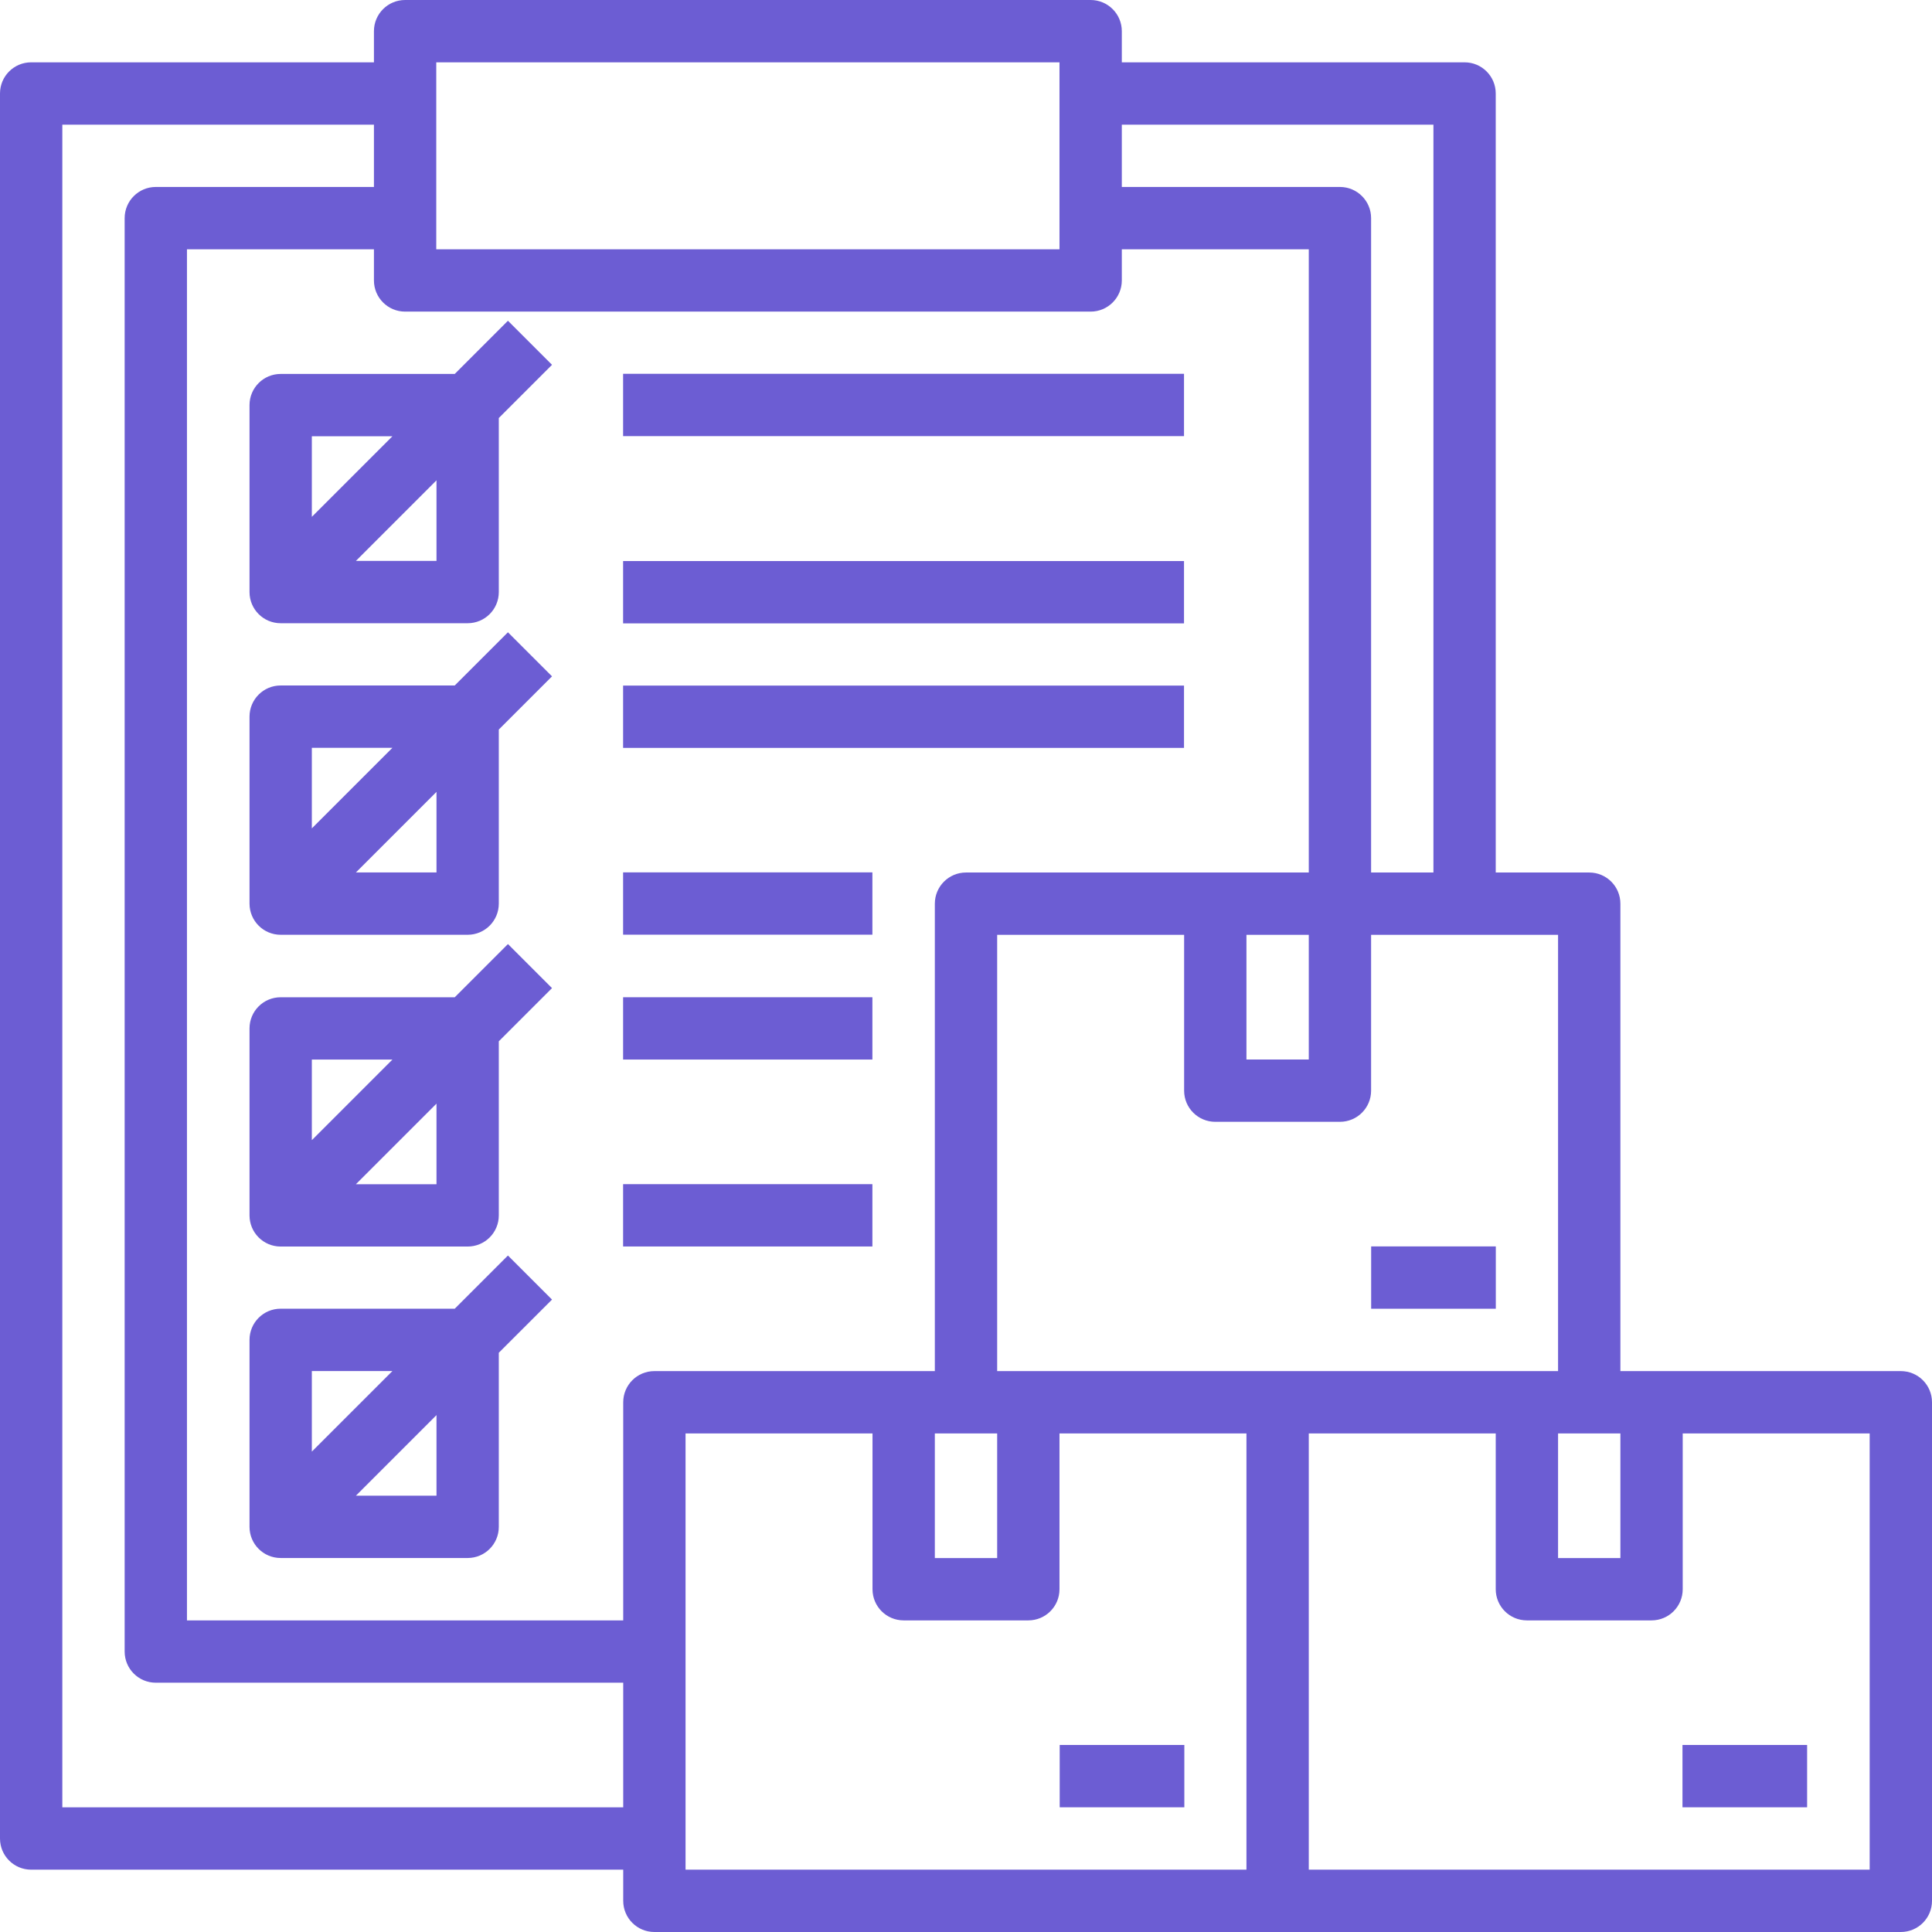
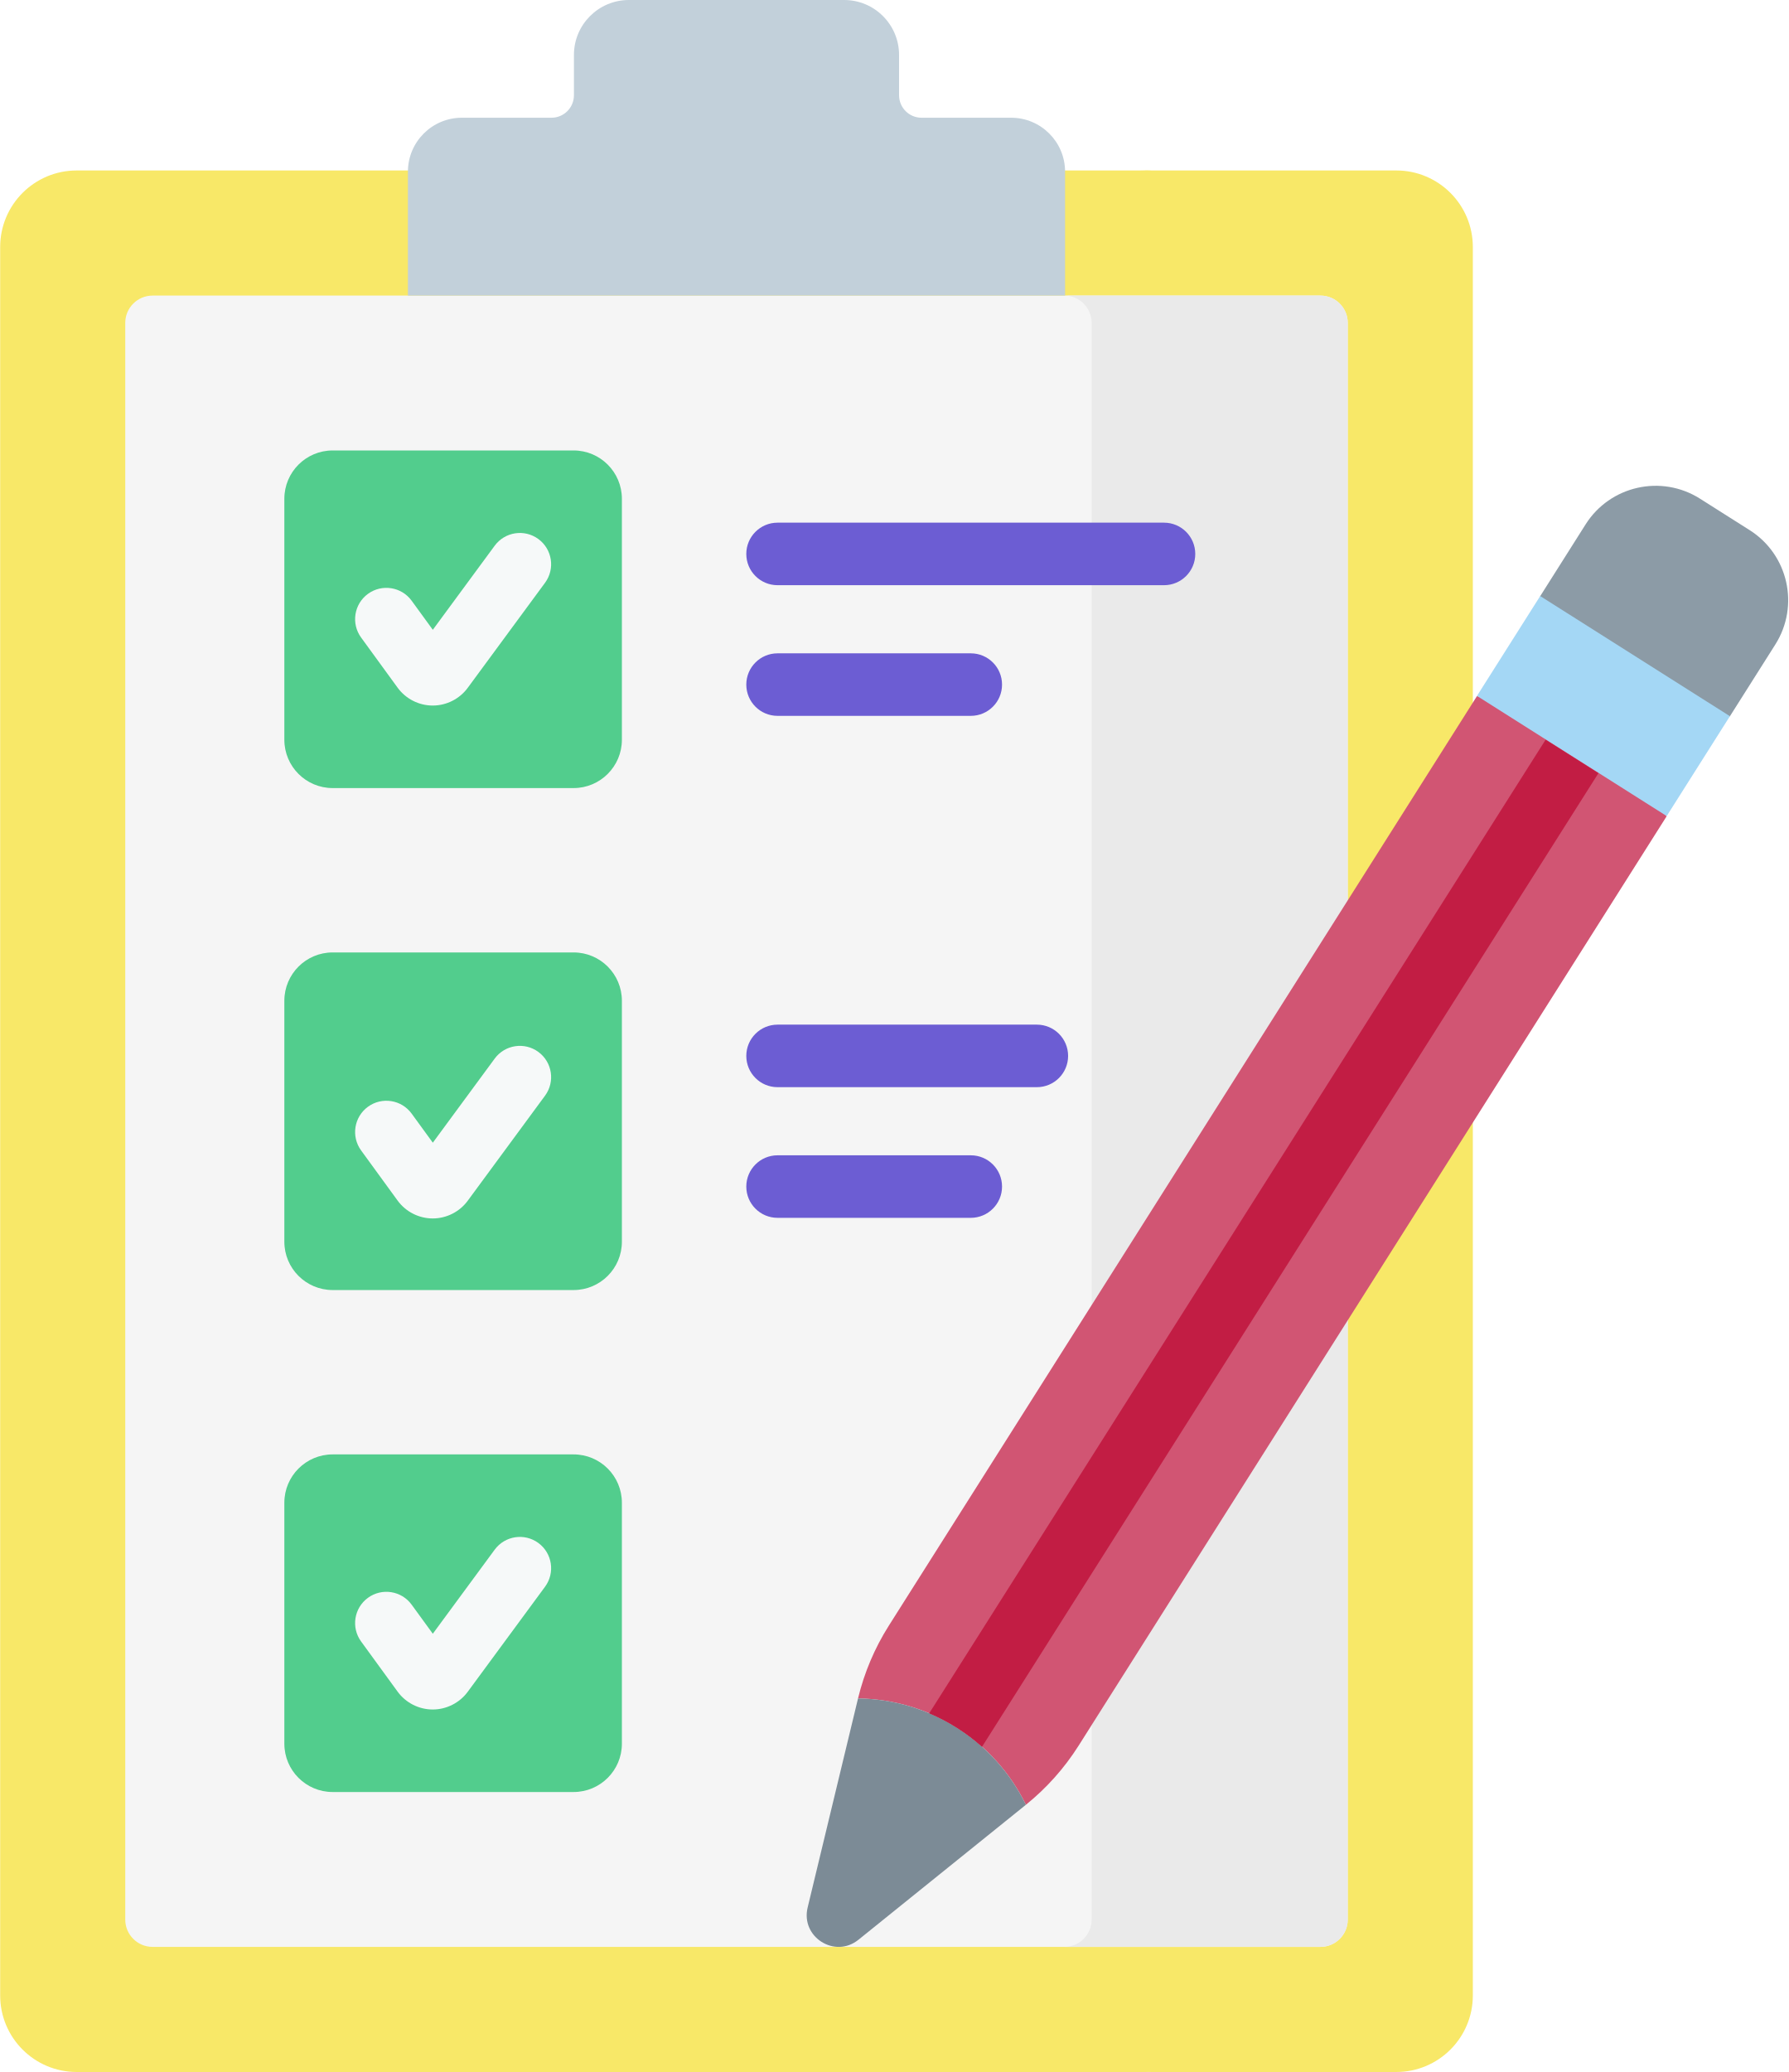
- <svg xmlns="http://www.w3.org/2000/svg" width="100" height="100" viewBox="0 0 100 100" fill="none">
-   <path d="M23.538 19.355H14.528C13.636 19.355 12.915 20.078 12.915 20.968V30.645C12.915 31.536 13.636 32.258 14.528 32.258H24.205C25.097 32.258 25.818 31.536 25.818 30.645V21.636L28.572 18.883L26.291 16.602L23.538 19.355ZM20.312 22.581L16.141 26.752V22.581H20.312ZM22.593 29.032H18.422L22.593 24.861V29.032Z" fill="#6C5DD3" />
-   <path d="M23.538 35.48H14.528C13.636 35.48 12.915 36.203 12.915 37.093V46.771C12.915 47.661 13.636 48.384 14.528 48.384H24.205C25.097 48.384 25.818 47.661 25.818 46.771V37.761L28.572 35.008L26.291 32.727L23.538 35.48ZM20.312 38.706L16.141 42.877V38.706H20.312ZM22.593 45.158H18.422L22.593 40.987V45.158Z" fill="#6C5DD3" />
-   <path d="M23.538 51.618H14.528C13.636 51.618 12.915 52.339 12.915 53.231V62.908C12.915 63.8 13.636 64.521 14.528 64.521H24.205C25.097 64.521 25.818 63.8 25.818 62.908V53.898L28.572 51.145L26.291 48.864L23.538 51.618ZM20.312 54.843L16.141 59.014V54.843H20.312ZM22.593 61.295H18.422L22.593 57.124V61.295Z" fill="#6C5DD3" />
-   <path d="M26.291 64.985L23.538 67.738H14.528C13.636 67.738 12.915 68.459 12.915 69.351V79.029C12.915 79.921 13.636 80.642 14.528 80.642H24.205C25.097 80.642 25.818 79.921 25.818 79.029V70.019L28.572 67.266L26.291 64.985ZM20.312 70.964L16.141 75.135V70.964H20.312ZM22.593 77.416H18.422L22.593 73.245V77.416Z" fill="#6C5DD3" />
-   <path d="M32.252 19.348H61.284V22.574H32.252V19.348Z" fill="#6C5DD3" />
-   <path d="M32.252 29.04H61.284V32.266H32.252V29.04Z" fill="#6C5DD3" />
-   <path d="M32.252 35.486H61.284V38.711H32.252V35.486Z" fill="#6C5DD3" />
-   <path d="M32.252 45.154H45.155V48.379H32.252V45.154Z" fill="#6C5DD3" />
-   <path d="M32.252 51.617H45.155V54.842H32.252V51.617Z" fill="#6C5DD3" />
-   <path d="M32.252 61.292H45.155V64.518H32.252V61.292Z" fill="#6C5DD3" />
-   <path d="M98.387 100C99.279 100 100 99.279 100 98.387V72.581C100 71.689 99.279 70.968 98.387 70.968H83.871V46.774C83.871 45.884 83.15 45.161 82.258 45.161H77.419V4.839C77.419 3.948 76.698 3.226 75.806 3.226H58.065V1.613C58.065 0.723 57.343 0 56.452 0H20.968C20.076 0 19.355 0.723 19.355 1.613V3.226H1.613C0.721 3.226 0 3.948 0 4.839V95.161C0 96.053 0.721 96.774 1.613 96.774H32.258V98.387C32.258 99.279 32.979 100 33.871 100H98.387ZM83.871 74.194V80.645H80.645V74.194H83.871ZM51.613 70.968V48.387H61.29V56.452C61.29 57.343 62.011 58.065 62.903 58.065H69.355C70.247 58.065 70.968 57.343 70.968 56.452V48.387H80.645V70.968H51.613ZM51.613 74.194V80.645H48.387V74.194H51.613ZM64.516 48.387H67.742V54.839H64.516V48.387ZM74.194 6.452V45.161H70.968V11.29C70.968 10.4 70.247 9.677 69.355 9.677H58.065V6.452H74.194ZM22.581 3.226H54.839V12.903H22.581V3.226ZM3.226 93.548V6.452H19.355V9.677H8.065C7.173 9.677 6.452 10.4 6.452 11.29V85.484C6.452 86.376 7.173 87.097 8.065 87.097H32.258V93.548H3.226ZM32.258 72.581V83.871H9.677V12.903H19.355V14.516C19.355 15.406 20.076 16.129 20.968 16.129H56.452C57.343 16.129 58.065 15.406 58.065 14.516V12.903H67.742V45.161H50C49.108 45.161 48.387 45.884 48.387 46.774V70.968H33.871C32.979 70.968 32.258 71.689 32.258 72.581ZM35.484 74.194H45.161V82.258C45.161 83.15 45.882 83.871 46.774 83.871H53.226C54.118 83.871 54.839 83.15 54.839 82.258V74.194H64.516V96.774H35.484V74.194ZM96.774 96.774H67.742V74.194H77.419V82.258C77.419 83.15 78.14 83.871 79.032 83.871H85.484C86.376 83.871 87.097 83.15 87.097 82.258V74.194H96.774V96.774Z" fill="#6C5DD3" />
-   <path d="M87.085 90.319H93.536V93.545H87.085V90.319Z" fill="#6C5DD3" />
-   <path d="M70.971 64.514H77.423V67.74H70.971V64.514Z" fill="#6C5DD3" />
-   <path d="M54.85 90.319H61.301V93.545H54.85V90.319Z" fill="#6C5DD3" />
+ <svg xmlns="http://www.w3.org/2000/svg" width="442" height="512" viewBox="0 0 442 512" fill="none">
+   <path d="M302.009 493.087V61.038C302.009 50.592 293.541 42.125 283.095 42.125H18.955C8.509 42.125 0.042 50.593 0.042 61.038V493.087C0.042 503.533 8.51 512 18.955 512H283.096C293.541 512 302.009 503.532 302.009 493.087Z" fill="#F8E868" />
+   <path d="M345.107 42.124H281.808C292.254 42.124 300.722 50.592 300.722 61.037V493.086C300.722 503.532 292.254 511.999 281.808 511.999H345.107C355.553 511.999 364.021 503.531 364.021 493.086V61.038C364.021 50.592 355.553 42.124 345.107 42.124Z" fill="#F8E868" />
+   <path d="M30.955 474.326V79.798C30.955 76.064 33.982 73.038 37.715 73.038H326.347C330.081 73.038 333.107 76.065 333.107 79.798V474.326C333.107 478.06 330.08 481.086 326.347 481.086H37.715C33.981 481.086 30.955 478.06 30.955 474.326V474.326Z" fill="#F5F5F5" />
+   <path d="M326.347 73.038H263.048C266.782 73.038 269.808 76.065 269.808 79.798V474.326C269.808 478.06 266.781 481.086 263.048 481.086H326.347C330.081 481.086 333.107 478.059 333.107 474.326V79.798C333.107 76.065 330.081 73.038 326.347 73.038Z" fill="#EAEAEA" />
+   <path d="M222.21 23.538V13.581C222.21 6.081 216.13 0 208.629 0H155.432C147.931 0 141.851 6.081 141.851 13.581V23.538C141.851 26.605 139.364 29.092 136.297 29.092H114.157C106.792 29.092 100.821 35.063 100.821 42.428V73.038H263.24V42.428C263.24 35.063 257.269 29.092 249.904 29.092H227.764C224.697 29.092 222.21 26.605 222.21 23.538V23.538Z" fill="#C2D0DA" />
+   <path d="M70.278 182.792V123.254C70.278 116.658 75.626 111.31 82.222 111.31H141.76C148.356 111.31 153.704 116.658 153.704 123.254V182.792C153.704 189.388 148.356 194.736 141.76 194.736H82.222C75.625 194.736 70.278 189.388 70.278 182.792V182.792Z" fill="#52CD8D" />
+   <path d="M70.278 306.832V247.294C70.278 240.698 75.626 235.35 82.222 235.35H141.76C148.356 235.35 153.704 240.698 153.704 247.294V306.832C153.704 313.428 148.356 318.776 141.76 318.776H82.222C75.625 318.776 70.278 313.428 70.278 306.832Z" fill="#52CD8D" />
+   <path d="M70.278 430.871V371.333C70.278 364.737 75.626 359.389 82.222 359.389H141.76C148.356 359.389 153.704 364.737 153.704 371.333V430.871C153.704 437.467 148.356 442.815 141.76 442.815H82.222C75.625 442.815 70.278 437.468 70.278 430.871Z" fill="#52CD8D" />
+   <path d="M106.952 174.344C106.943 174.344 106.935 174.344 106.926 174.344C103.515 174.336 100.28 172.684 98.271 169.927L89.249 157.537C86.737 154.087 87.497 149.254 90.947 146.742C94.397 144.231 99.23 144.991 101.741 148.44L106.972 155.625L122.267 134.845C124.797 131.408 129.633 130.674 133.069 133.203C136.506 135.732 137.241 140.569 134.711 144.006L115.599 169.971C113.584 172.71 110.352 174.344 106.952 174.344V174.344Z" fill="#F6F9F9" />
+   <path d="M106.951 301.083C106.941 301.083 106.932 301.083 106.923 301.083C103.512 301.074 100.277 299.423 98.269 296.664L89.249 284.276C86.737 280.826 87.497 275.993 90.947 273.481C94.397 270.97 99.23 271.73 101.741 275.179L106.972 282.364L122.267 261.584C124.797 258.148 129.633 257.413 133.069 259.942C136.506 262.471 137.241 267.308 134.711 270.745L115.599 296.71C113.584 299.451 110.352 301.083 106.951 301.083Z" fill="#F6F9F9" />
+   <path d="M106.95 422.425C106.941 422.425 106.932 422.425 106.924 422.424C103.514 422.416 100.278 420.765 98.27 418.009L89.248 405.617C86.736 402.167 87.497 397.335 90.947 394.823C94.399 392.311 99.23 393.073 101.741 396.522L106.971 403.706L122.267 382.926C124.797 379.49 129.633 378.755 133.069 381.284C136.506 383.813 137.241 388.65 134.711 392.087L115.599 418.052C113.582 420.791 110.351 422.425 106.95 422.425V422.425Z" fill="#F6F9F9" />
+   <path d="M287.692 144.605H192.177C187.91 144.605 184.451 141.146 184.451 136.879C184.451 132.612 187.91 129.153 192.177 129.153H287.692C291.959 129.153 295.418 132.612 295.418 136.879C295.418 141.146 291.959 144.605 287.692 144.605Z" fill="#6C5DD3" />
+   <path d="M239.935 176.892H192.178C187.911 176.892 184.452 173.433 184.452 169.166C184.452 164.899 187.911 161.44 192.178 161.44H239.935C244.202 161.44 247.661 164.899 247.661 169.166C247.661 173.433 244.202 176.892 239.935 176.892Z" fill="#6C5DD3" />
+   <path d="M256.264 268.645H192.178C187.911 268.645 184.452 265.186 184.452 260.919C184.452 256.652 187.911 253.193 192.178 253.193H256.264C260.531 253.193 263.99 256.652 263.99 260.919C263.99 265.186 260.531 268.645 256.264 268.645Z" fill="#6C5DD3" />
+   <path d="M239.935 300.932H192.178C187.911 300.932 184.452 297.473 184.452 293.206C184.452 288.939 187.911 285.48 192.178 285.48H239.935C244.202 285.48 247.661 288.939 247.661 293.206C247.661 297.473 244.202 300.932 239.935 300.932Z" fill="#6C5DD3" />
+   <path d="M411.91 201.718L404.324 191.724L375.939 173.749L365.028 172.03L219.683 401.703C216.176 407.241 213.603 413.318 212.067 419.69C229.751 419.909 245.802 430.073 253.561 445.966C258.665 441.853 263.058 436.929 266.565 431.391L411.91 201.718Z" fill="#D15573" />
+   <path d="M432.431 130.992L420.166 123.225C410.605 117.17 397.945 120.015 391.893 129.578L380.646 147.351L384.234 154.584L418.364 176.197L427.529 177.039L438.783 159.255C444.831 149.697 441.988 137.044 432.431 130.992V130.992Z" fill="#8C9BA6" />
+   <path d="M365.044 171.964L380.669 147.286L427.559 176.974L411.935 201.653L365.044 171.964Z" fill="#A4D7F5" />
+   <path d="M253.561 445.967L212.176 479.317C206.338 484.022 197.856 478.651 199.613 471.362L212.067 419.691C229.751 419.909 245.803 430.074 253.561 445.967V445.967Z" fill="#7C8B96" />
+   <path d="M242.706 431.649L395.065 191.051L382.01 182.784L229.651 423.382C234.431 425.396 238.841 428.189 242.706 431.649V431.649Z" fill="#C21D44" />
</svg>
